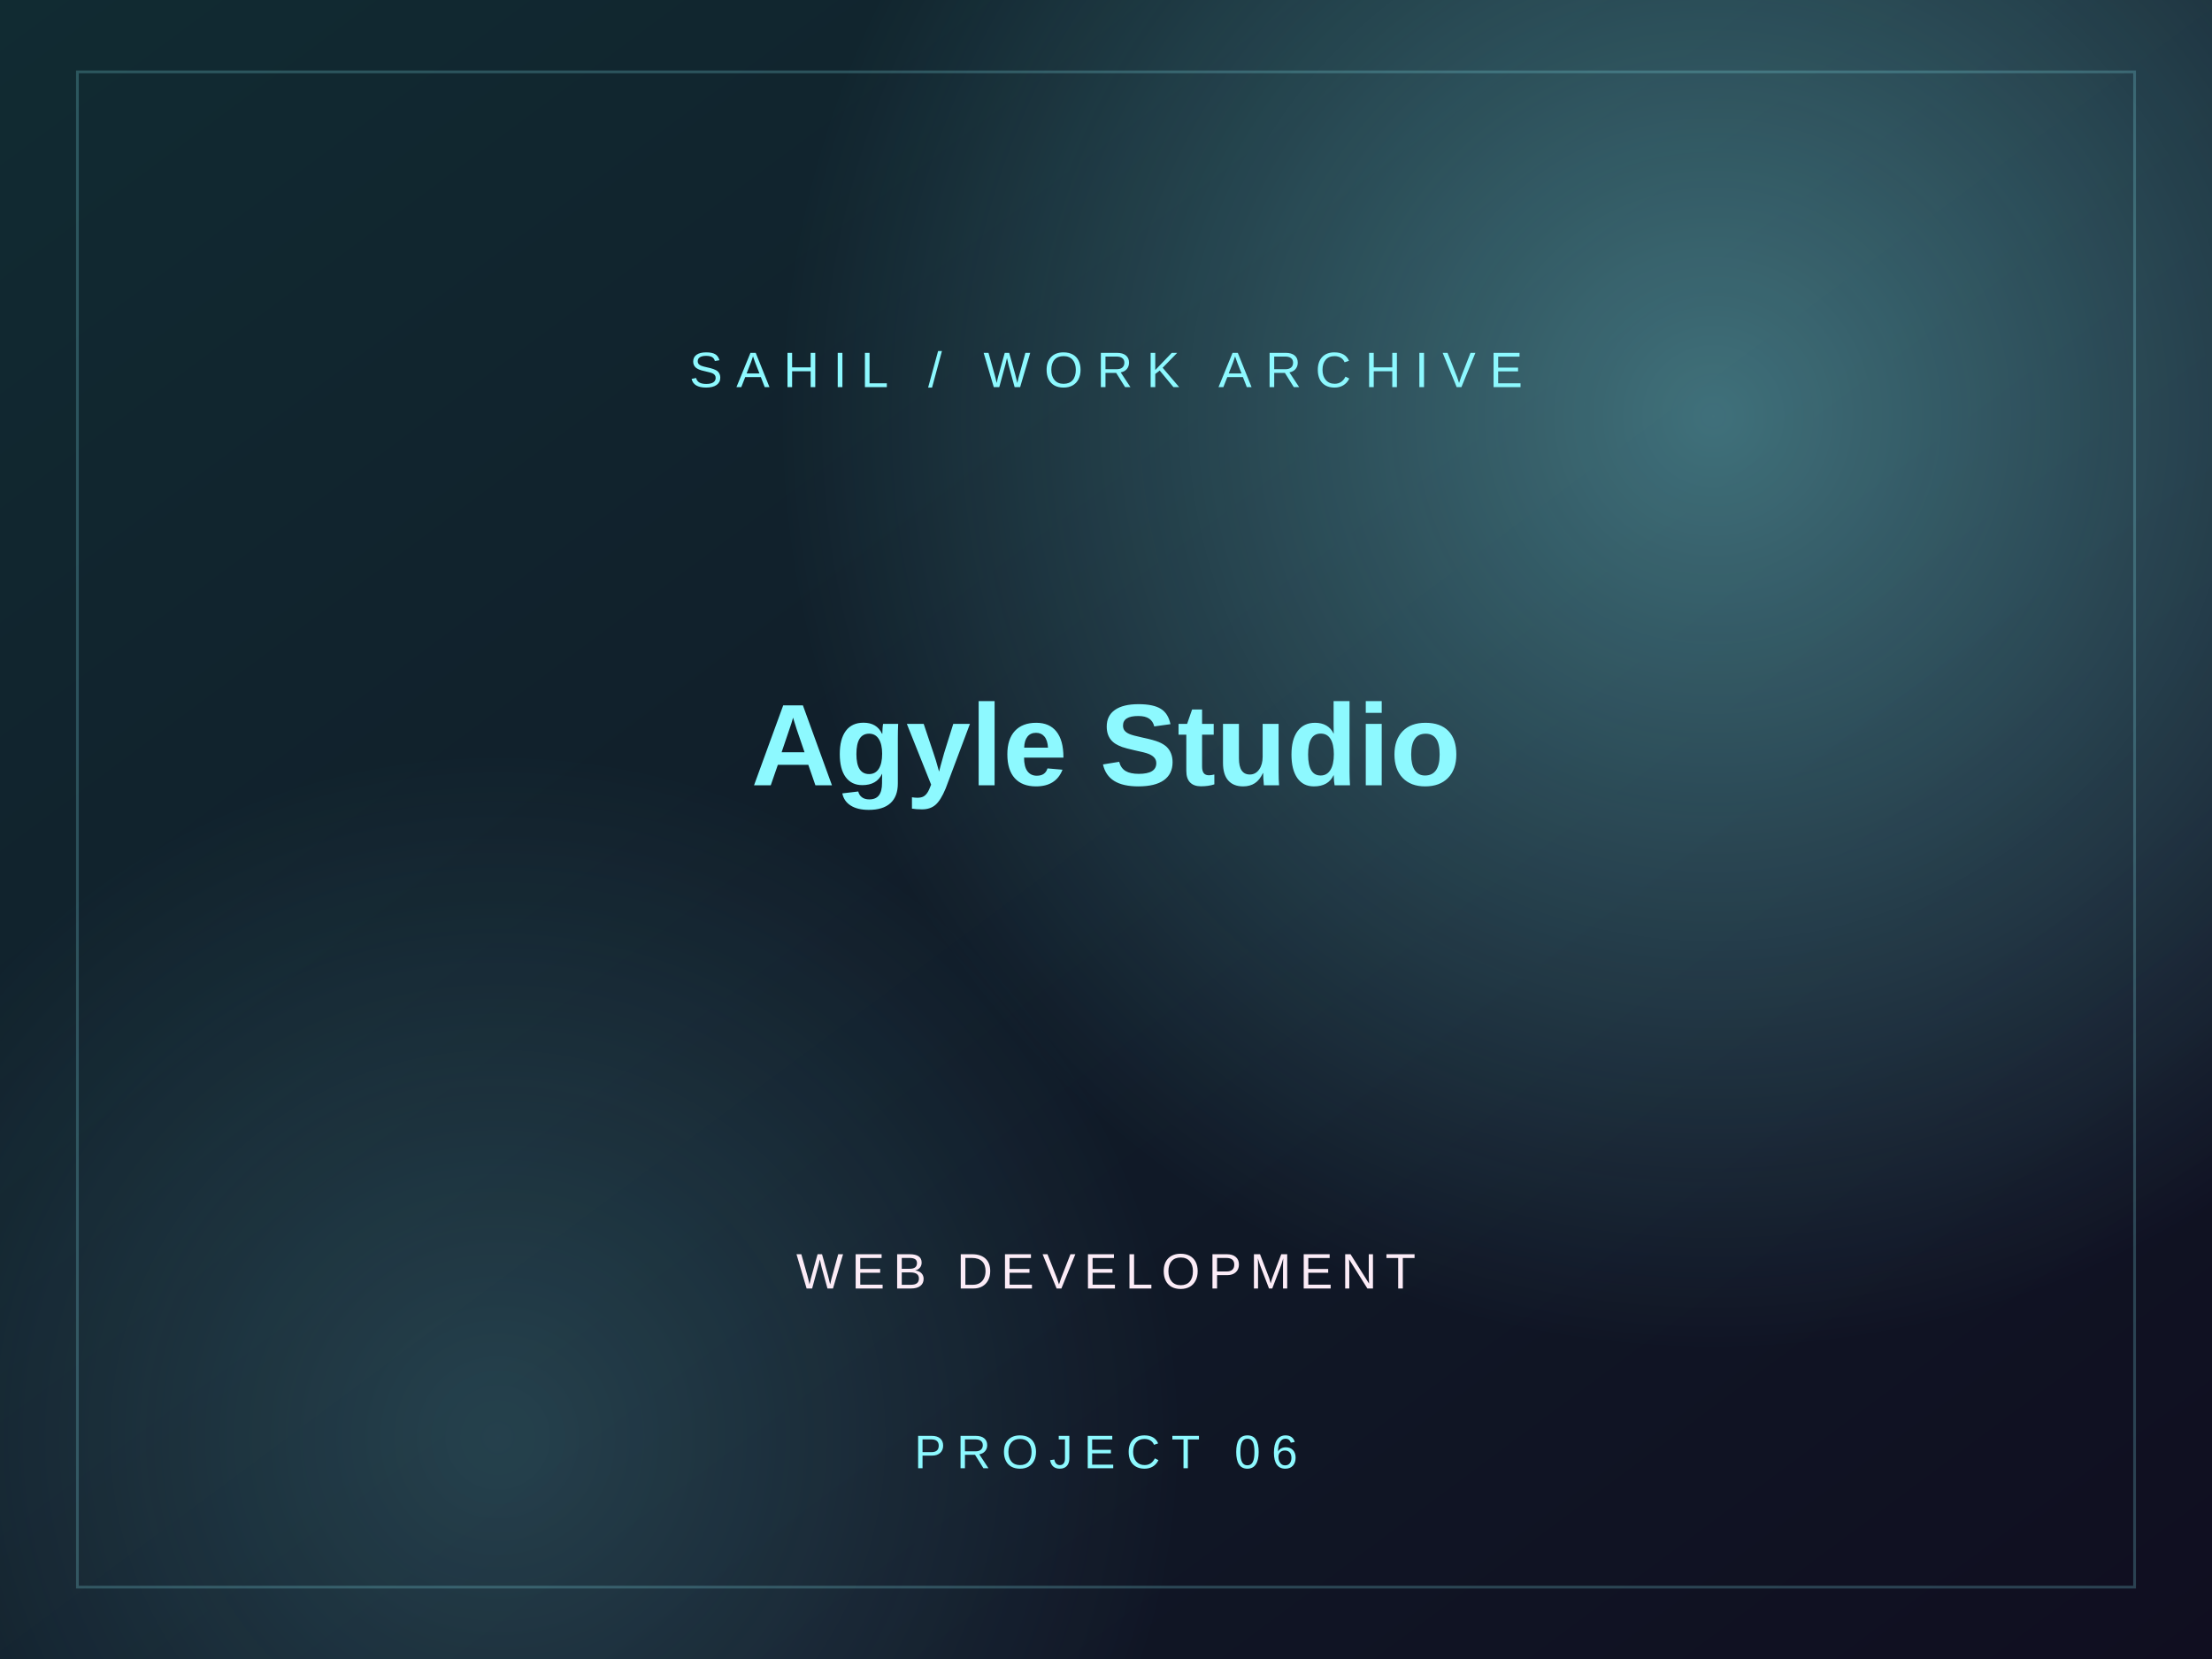
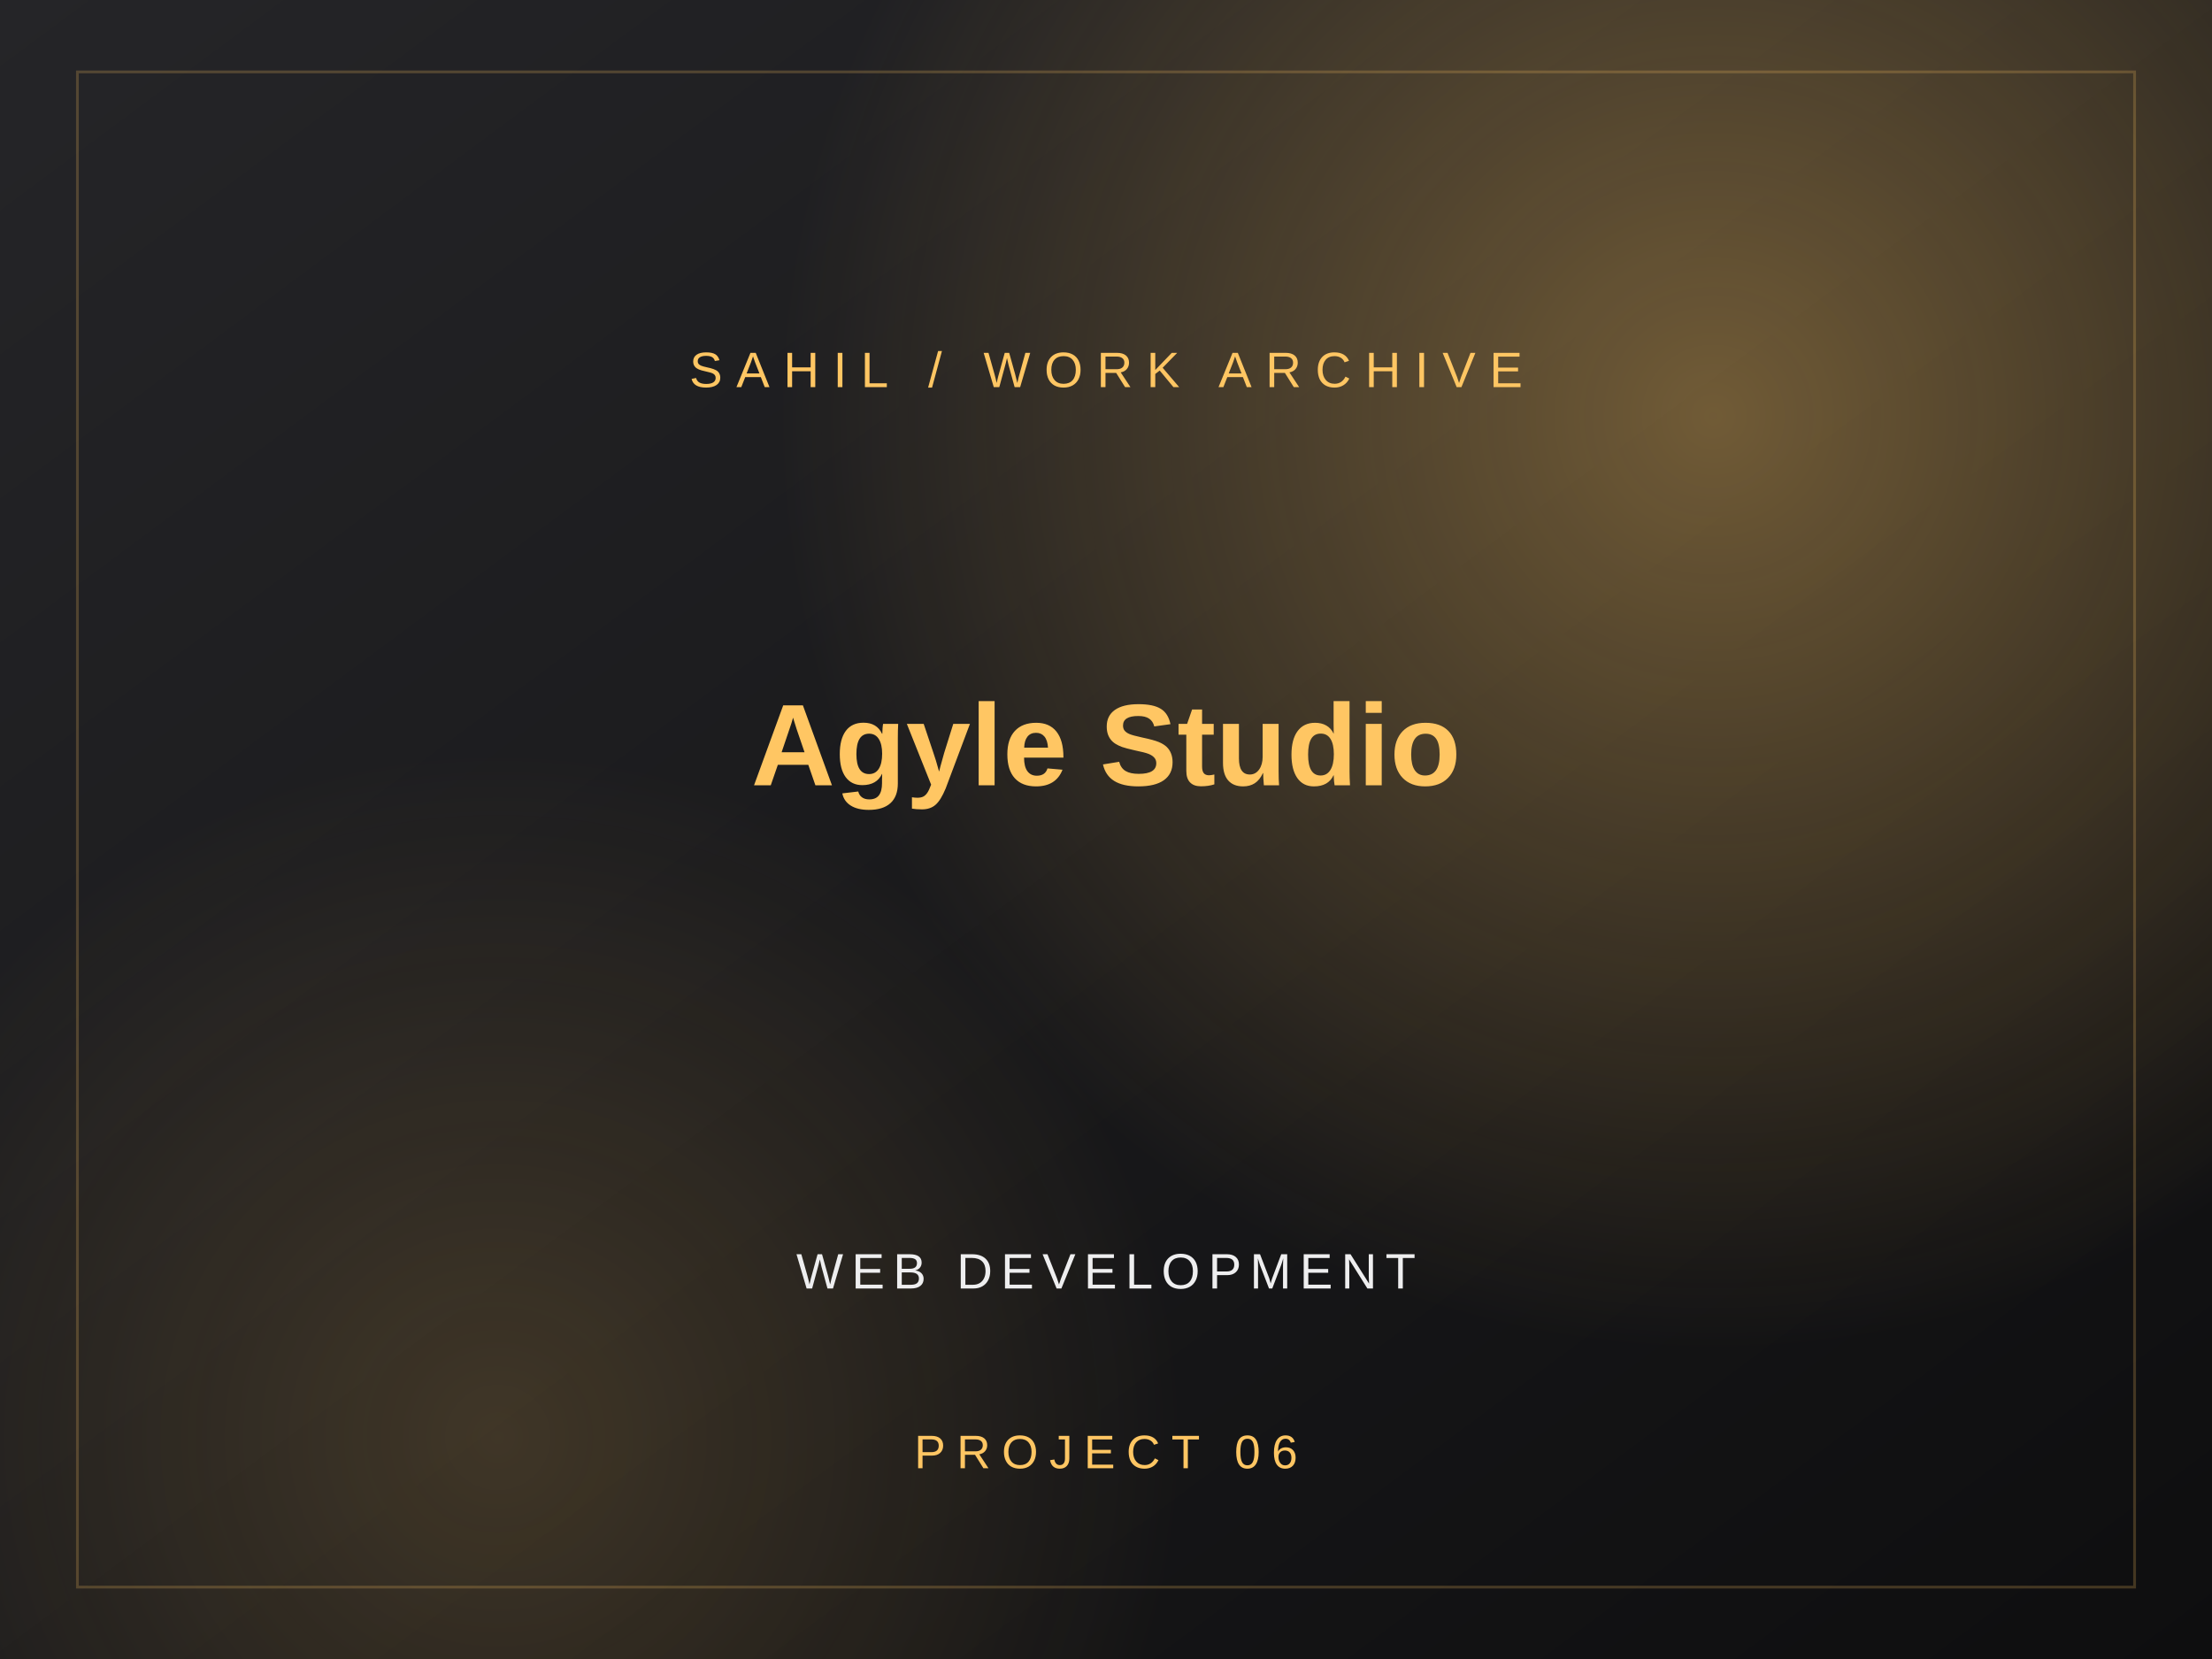
<svg xmlns="http://www.w3.org/2000/svg" viewBox="0 0 800 600">
  <defs>
    <linearGradient id="bg" x1="0" x2="1" y1="0" y2="1">
-       <stop stop-color="#112b32" />
-       <stop offset="1" stop-color="#100e20" />
+       <stop stop-color="#252528" />
+       <stop offset="1" stop-color="#0e0e0f" />
    </linearGradient>
    <radialGradient id="halo">
-       <stop stop-color="#8df9ff" stop-opacity=".38" />
-       <stop offset="1" stop-color="#8df9ff" stop-opacity="0" />
+       <stop stop-color="#FFC663" stop-opacity=".38" />
+       <stop offset="1" stop-color="#FFC663" stop-opacity="0" />
    </radialGradient>
  </defs>
  <rect width="800" height="600" fill="url(#bg)" />
  <circle cx="620" cy="150" r="340" fill="url(#halo)" />
  <circle cx="180" cy="520" r="250" fill="url(#halo)" opacity=".45" />
-   <rect x="28" y="26" width="744" height="548" stroke="#8df9ff" stroke-opacity=".22" fill="none" />
-   <text x="400" y="140" font-size="18" text-anchor="middle" fill="#8df9ff" letter-spacing="5" font-family="Arial,sans-serif">SAHIL / WORK ARCHIVE</text>
-   <text x="400" y="284" font-family="Arial,sans-serif" text-anchor="middle" font-size="42" font-weight="bold" fill="#8df9ff">Agyle Studio</text>
-   <text x="400" y="466" font-size="18" text-anchor="middle" fill="#fcecf7" letter-spacing="3" font-family="Arial,sans-serif">WEB DEVELOPMENT</text>
-   <text x="400" y="531" font-size="17" text-anchor="middle" fill="#8df9ff" letter-spacing="4" font-family="Arial,sans-serif">PROJECT 06</text>
+   <rect x="28" y="26" width="744" height="548" stroke="#FFC663" stroke-opacity=".22" fill="none" />
+   <text x="400" y="140" font-size="18" text-anchor="middle" fill="#FFC663" letter-spacing="5" font-family="Arial,sans-serif">SAHIL / WORK ARCHIVE</text>
+   <text x="400" y="284" font-family="Arial,sans-serif" text-anchor="middle" font-size="42" font-weight="bold" fill="#FFC663">Agyle Studio</text>
+   <text x="400" y="466" font-size="18" text-anchor="middle" fill="#eeeeef" letter-spacing="3" font-family="Arial,sans-serif">WEB DEVELOPMENT</text>
+   <text x="400" y="531" font-size="17" text-anchor="middle" fill="#FFC663" letter-spacing="4" font-family="Arial,sans-serif">PROJECT 06</text>
</svg>
